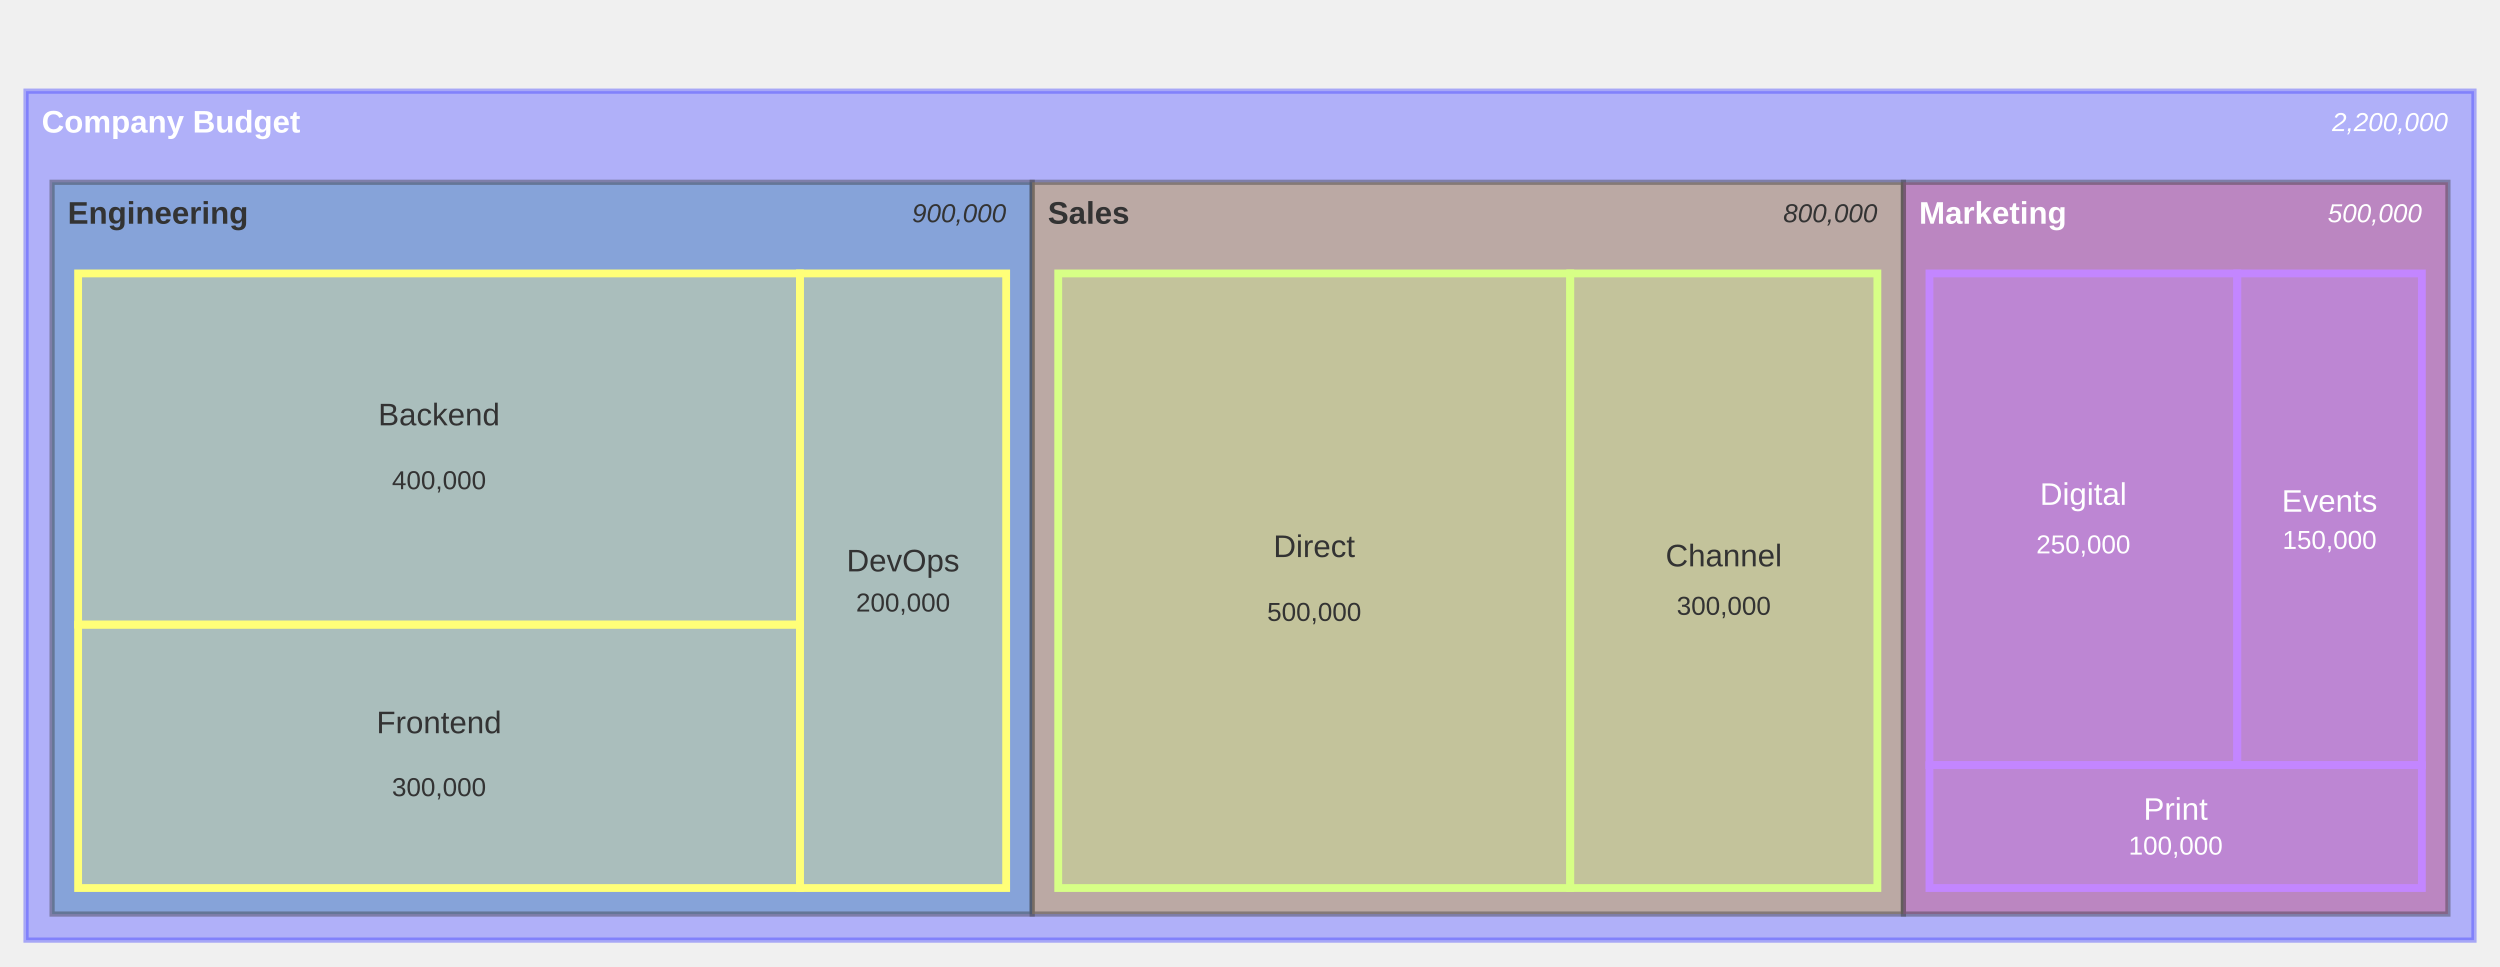
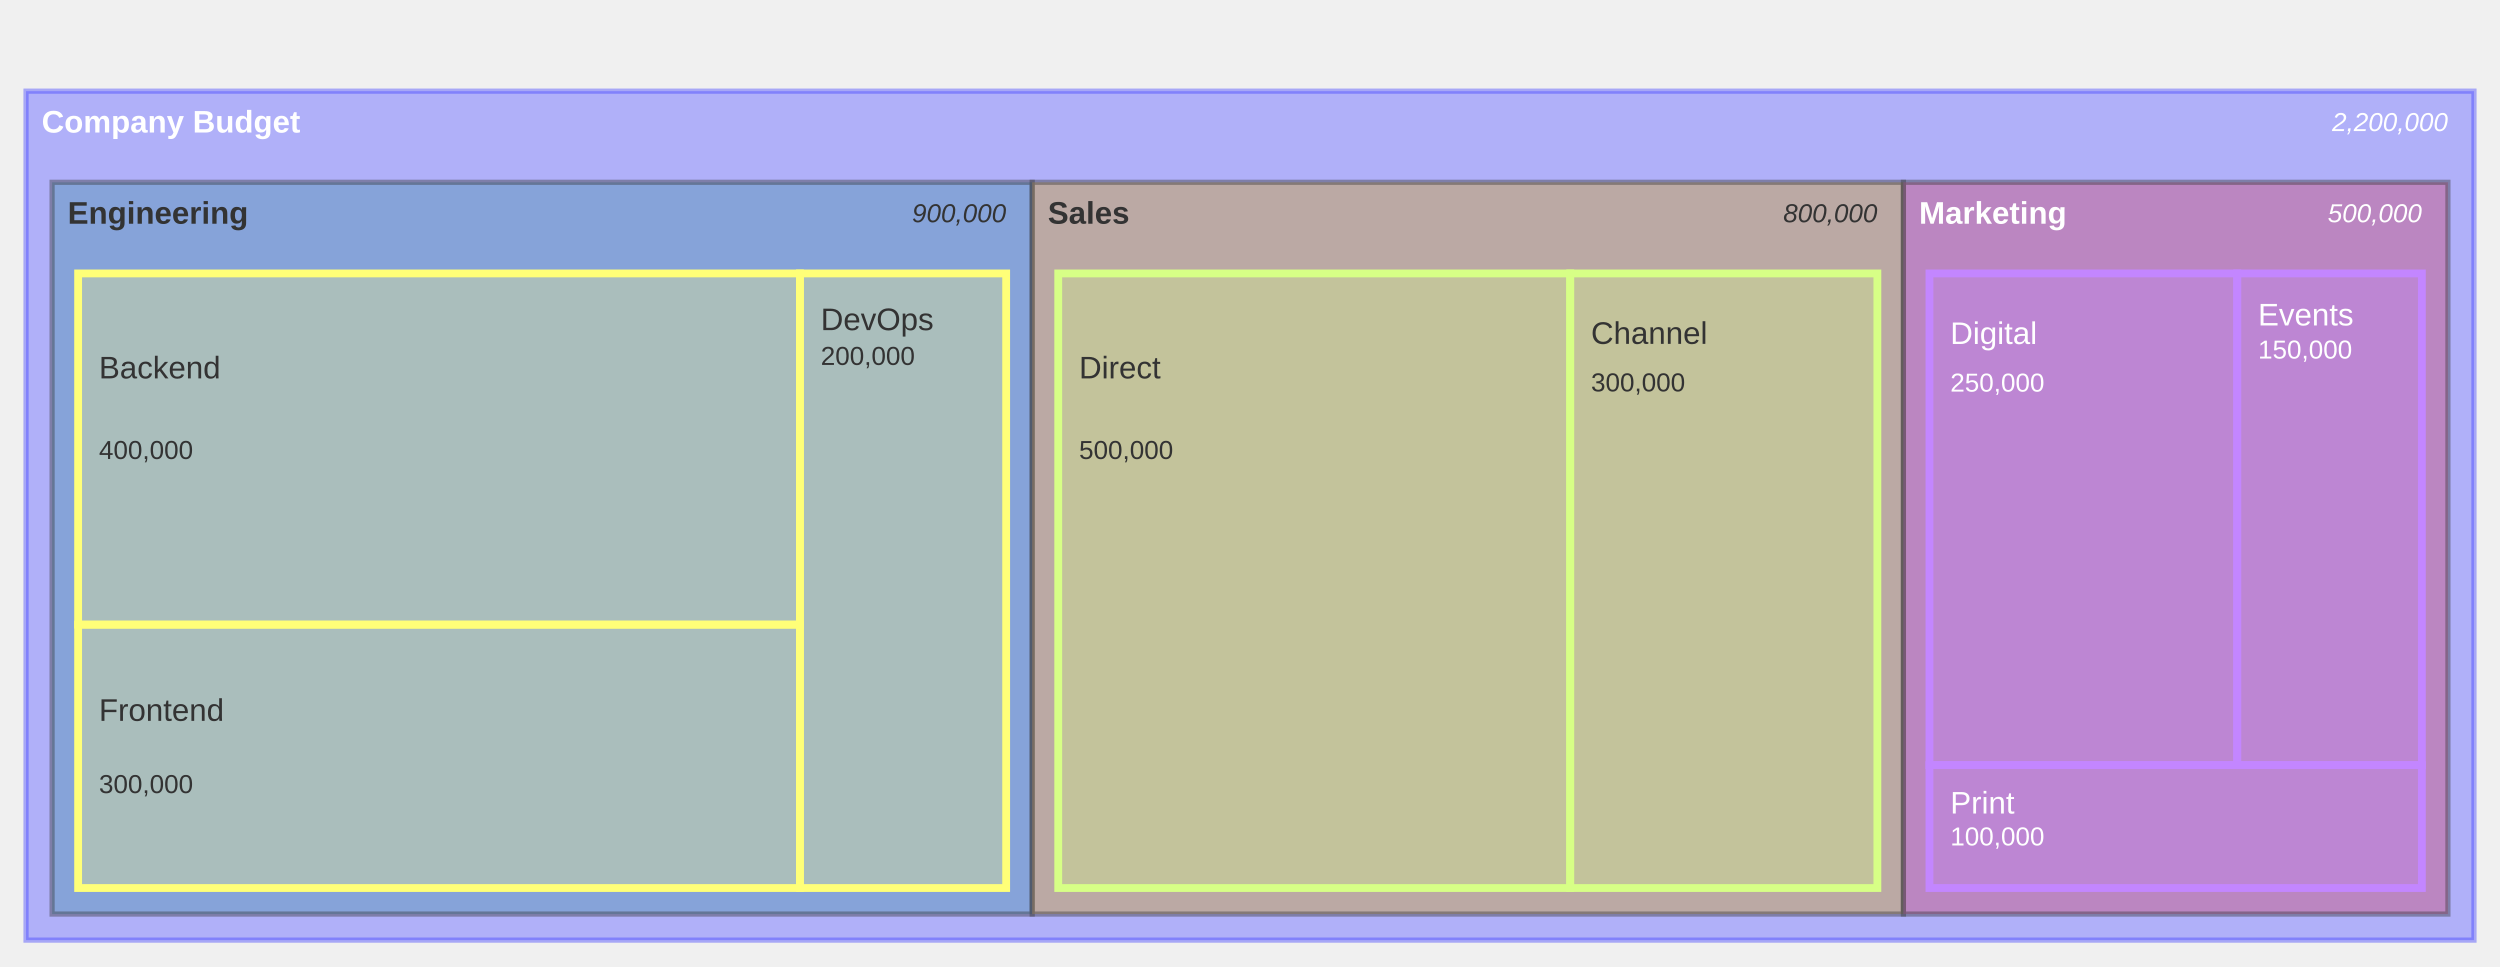
<svg xmlns="http://www.w3.org/2000/svg" width="960" height="371" viewBox="0 0 960 371" class="mermaid">
  <style>

.treemapContainer {
  font-family: trebuchet ms, verdana, arial, sans-serif;
}
.treemapTitle {
  font-size: 14px;
  font-weight: bold;
  fill: #333333;
}
.treemapSection {
  stroke-width: 2px;
}
.treemapSectionHeader {
  fill: none;
}
.treemapSectionLabel {
  font-weight: bold;
}
.treemapSectionValue {
  font-style: italic;
}
.treemapLeaf {
  stroke-width: 3px;
}
.treemapLabel {
  font-size: 12px;
}
.treemapValue {
  font-size: 10px;
}

  </style>
  <g class="root">
    <g class="clusters">

    </g>
    <g class="edgePaths">

    </g>
    <g class="edgeLabels">

    </g>
    <g class="nodes">
      <g class="treemapContainer">
        <g class="treemapSections">
+           <g class="treemapSection">
+             <rect x="0" y="0" width="960" height="25" class="treemapSectionHeader" stroke-width="0.6" fill="none" fill-opacity="0.6" style="display: none;" />
+             <clipPath id="clip-section-0">
+               <rect width="948" height="25" />
+             </clipPath>
+             <rect x="0" y="0" width="960" height="371" class="treemapSection section0" fill="transparent" style="display: none;" fill-opacity="0.6" stroke="transparent" stroke-width="2" stroke-opacity="0.4" />
+             <text x="6" y="12.5" class="treemapSectionLabel" dominant-baseline="middle" font-weight="bold" style="display: none;" />
+             <text x="950" y="12.5" class="treemapSectionValue" dominant-baseline="middle" text-anchor="end" font-style="italic" style="display: none;">2,200,000</text>
+           </g>
          <g class="treemapSection section-0">
-             <rect x="10" y="35" width="940" height="326" class="treemapSection section-0" fill="hsl(240, 100%, 76.275%)" fill-opacity="0.6" stroke="hsl(240, 100%, 61.275%)" stroke-opacity="0.4" stroke-width="2" />
-             <rect x="10" y="35" width="940" height="25" class="treemapSectionHeader" fill="none" stroke-width="0" />
-             <clipPath id="clip-section-0">
+             <rect x="10" y="35" width="940" height="326" class="treemapSection section-0" fill-opacity="0.6" stroke="hsl(240, 100%, 61.275%)" fill="hsl(240, 100%, 76.275%)" stroke-opacity="0.4" stroke-width="2" />
+             <rect x="10" y="35" width="940" height="25" class="treemapSectionHeader" stroke-width="0" fill="none" />
+             <clipPath id="clip-section-1">
              <rect width="928" height="25" />
            </clipPath>
-             <text x="16" y="47.5" class="treemapSectionLabel section-0" font-weight="bold" fill="#ffffff" dominant-baseline="middle" font-size="12px">Company Budget</text>
-             <text x="940" y="47.5" class="treemapSectionValue section-0" font-style="italic" font-size="10px" dominant-baseline="middle" text-anchor="end" fill="#ffffff">2,200,000</text>
+             <text x="16" y="47.5" class="treemapSectionLabel section-0" dominant-baseline="middle" font-size="12px" fill="#ffffff" font-weight="bold">Company Budget</text>
+             <text x="940" y="47.5" class="treemapSectionValue section-0" dominant-baseline="middle" text-anchor="end" fill="#ffffff" font-size="10px" font-style="italic">2,200,000</text>
          </g>
          <g class="treemapSection section-1 engineering">
-             <rect x="20" y="70" width="376.364" height="281" class="treemapSection section-1" fill="hsl(60, 100%, 73.529%)" stroke-opacity="0.4" style="fill:#6b9bc3;stroke:#333" stroke-width="2" fill-opacity="0.6" stroke="hsl(60, 100%, 48.529%)" />
+             <rect x="20" y="70" width="376.364" height="281" class="treemapSection section-1" stroke="hsl(60, 100%, 48.529%)" fill-opacity="0.6" stroke-opacity="0.4" stroke-width="2" fill="hsl(60, 100%, 73.529%)" style="fill:#6b9bc3;stroke:#333" />
            <rect x="20" y="70" width="376.364" height="25" class="treemapSectionHeader" stroke-width="0" fill="none" />
-             <clipPath id="clip-section-1">
+             <clipPath id="clip-section-2">
              <rect width="364.364" height="25" />
            </clipPath>
-             <text x="26" y="82.5" class="treemapSectionLabel section-1" fill="#333" dominant-baseline="middle" font-weight="bold" font-size="12px">Engineering</text>
-             <text x="386.364" y="82.5" class="treemapSectionValue section-1" text-anchor="end" font-size="10px" fill="#333" font-style="italic" dominant-baseline="middle">900,000</text>
+             <text x="26" y="82.5" class="treemapSectionLabel section-1" font-size="12px" dominant-baseline="middle" font-weight="bold" fill="#333">Engineering</text>
+             <text x="386.364" y="82.5" class="treemapSectionValue section-1" font-size="10px" text-anchor="end" font-style="italic" dominant-baseline="middle" fill="#333">900,000</text>
          </g>
          <g class="treemapSection section-2 sales">
-             <rect x="396.364" y="70" width="334.545" height="281" class="treemapSection section-2" stroke-opacity="0.4" stroke="hsl(80, 100%, 61.275%)" fill="hsl(80, 100%, 76.275%)" fill-opacity="0.6" stroke-width="2" style="fill:#c3a66b;stroke:#333" />
-             <rect x="396.364" y="70" width="334.545" height="25" class="treemapSectionHeader" fill="none" stroke-width="0" />
-             <clipPath id="clip-section-2">
+             <rect x="396.364" y="70" width="334.545" height="281" class="treemapSection section-2" stroke="hsl(80, 100%, 61.275%)" fill="hsl(80, 100%, 76.275%)" stroke-width="2" stroke-opacity="0.4" fill-opacity="0.6" style="fill:#c3a66b;stroke:#333" />
+             <rect x="396.364" y="70" width="334.545" height="25" class="treemapSectionHeader" stroke-width="0" fill="none" />
+             <clipPath id="clip-section-3">
              <rect width="322.545" height="25" />
            </clipPath>
-             <text x="402.364" y="82.5" class="treemapSectionLabel section-2" dominant-baseline="middle" font-size="12px" font-weight="bold" fill="#333">Sales</text>
-             <text x="720.909" y="82.5" class="treemapSectionValue section-2" dominant-baseline="middle" font-size="10px" fill="#333" font-style="italic" text-anchor="end">800,000</text>
+             <text x="402.364" y="82.5" class="treemapSectionLabel section-2" font-weight="bold" font-size="12px" dominant-baseline="middle" fill="#333">Sales</text>
+             <text x="720.909" y="82.5" class="treemapSectionValue section-2" font-size="10px" text-anchor="end" dominant-baseline="middle" fill="#333" font-style="italic">800,000</text>
          </g>
          <g class="treemapSection section-3 marketing">
-             <rect x="730.909" y="70" width="209.091" height="281" class="treemapSection section-3" fill="hsl(270, 100%, 76.275%)" stroke-width="2" fill-opacity="0.6" style="fill:#c36b9b;stroke:#333" stroke="hsl(270, 100%, 61.275%)" stroke-opacity="0.4" />
+             <rect x="730.909" y="70" width="209.091" height="281" class="treemapSection section-3" fill="hsl(270, 100%, 76.275%)" style="fill:#c36b9b;stroke:#333" fill-opacity="0.6" stroke-opacity="0.4" stroke="hsl(270, 100%, 61.275%)" stroke-width="2" />
            <rect x="730.909" y="70" width="209.091" height="25" class="treemapSectionHeader" stroke-width="0" fill="none" />
-             <clipPath id="clip-section-3">
+             <clipPath id="clip-section-4">
              <rect width="197.091" height="25" />
            </clipPath>
-             <text x="736.909" y="82.5" class="treemapSectionLabel section-3" fill="#ffffff" font-size="12px" dominant-baseline="middle" font-weight="bold">Marketing</text>
-             <text x="930" y="82.5" class="treemapSectionValue section-3" font-style="italic" text-anchor="end" fill="#ffffff" dominant-baseline="middle" font-size="10px">500,000</text>
+             <text x="736.909" y="82.5" class="treemapSectionLabel section-3" fill="#ffffff" font-size="12px" font-weight="bold" dominant-baseline="middle">Marketing</text>
+             <text x="930" y="82.5" class="treemapSectionValue section-3" font-size="10px" fill="#ffffff" dominant-baseline="middle" text-anchor="end" font-style="italic">500,000</text>
          </g>
        </g>
        <g class="treemapLeaves">
          <g class="treemapNode treemapLeafGroup section-1">
-             <rect x="30" y="105" width="277.172" height="134.857" class="treemapLeaf section-1" fill-opacity="0.3" fill="hsl(60, 100%, 73.529%)" stroke-width="3" stroke="hsl(60, 100%, 73.529%)" />
+             <rect x="30" y="105" width="277.172" height="134.857" class="treemapLeaf section-1" stroke="hsl(60, 100%, 73.529%)" stroke-width="3" fill="hsl(60, 100%, 73.529%)" fill-opacity="0.3" />
            <clipPath id="clip-leaf-0">
              <rect x="32" y="107" width="273.172" height="130.857" />
            </clipPath>
-             <text x="168.586" y="159.929" class="treemapLabel section-1" clip-path="url(#clip-leaf-0)" fill="#333" text-anchor="middle" dominant-baseline="middle" font-size="38px">Backend</text>
-             <text x="168.586" y="180.929" class="treemapValue section-1" dominant-baseline="hanging" fill="#333" font-size="23px" text-anchor="middle" clip-path="url(#clip-leaf-0)">400,000</text>
+             <text x="38" y="145.3" class="treemapLabel section-1" clip-path="url(#clip-leaf-0)" fill="#333" dominant-baseline="auto" font-size="38px" text-anchor="start">Backend</text>
+             <text x="38" y="176.25" class="treemapValue section-1" dominant-baseline="auto" font-size="23px" fill="#333" text-anchor="start" clip-path="url(#clip-leaf-0)">400,000</text>
          </g>
          <g class="treemapNode treemapLeafGroup section-1">
-             <rect x="30" y="239.857" width="277.172" height="101.143" class="treemapLeaf section-1" stroke-width="3" fill="hsl(60, 100%, 73.529%)" stroke="hsl(60, 100%, 73.529%)" fill-opacity="0.3" />
+             <rect x="30" y="239.857" width="277.172" height="101.143" class="treemapLeaf section-1" fill-opacity="0.3" fill="hsl(60, 100%, 73.529%)" stroke="hsl(60, 100%, 73.529%)" stroke-width="3" />
            <clipPath id="clip-leaf-1">
              <rect x="32" y="241.857" width="273.172" height="97.143" />
            </clipPath>
-             <text x="168.586" y="278.153" class="treemapLabel section-1" font-size="37.257px" text-anchor="middle" clip-path="url(#clip-leaf-1)" fill="#333" dominant-baseline="middle">Frontend</text>
-             <text x="168.586" y="298.782" class="treemapValue section-1" clip-path="url(#clip-leaf-1)" fill="#333" font-size="22.55px" dominant-baseline="hanging" text-anchor="middle">300,000</text>
+             <text x="38" y="276.806" class="treemapLabel section-1" dominant-baseline="auto" font-size="34.057px" fill="#333" clip-path="url(#clip-leaf-1)" text-anchor="start">Frontend</text>
+             <text x="38" y="304.544" class="treemapValue section-1" text-anchor="start" font-size="20.614px" dominant-baseline="auto" fill="#333" clip-path="url(#clip-leaf-1)">300,000</text>
          </g>
          <g class="treemapNode treemapLeafGroup section-1">
-             <rect x="307.172" y="105" width="79.192" height="236" class="treemapLeaf section-1" stroke-width="3" fill-opacity="0.3" fill="hsl(60, 100%, 73.529%)" stroke="hsl(60, 100%, 73.529%)" />
+             <rect x="307.172" y="105" width="79.192" height="236" class="treemapLeaf section-1" fill-opacity="0.3" stroke="hsl(60, 100%, 73.529%)" fill="hsl(60, 100%, 73.529%)" stroke-width="3" />
            <clipPath id="clip-leaf-2">
              <rect x="309.172" y="107" width="75.192" height="232" />
            </clipPath>
-             <text x="346.768" y="216.015" class="treemapLabel section-1" text-anchor="middle" clip-path="url(#clip-leaf-2)" font-size="19.776px" fill="#333" dominant-baseline="middle">DevOps</text>
-             <text x="346.768" y="227.903" class="treemapValue section-1" font-size="11.969px" clip-path="url(#clip-leaf-2)" text-anchor="middle" dominant-baseline="hanging" fill="#333">200,000</text>
+             <text x="315.172" y="126.773" class="treemapLabel section-1" clip-path="url(#clip-leaf-2)" text-anchor="start" font-size="16.203px" dominant-baseline="auto" fill="#333">DevOps</text>
+             <text x="315.172" y="140.134" class="treemapValue section-1" text-anchor="start" clip-path="url(#clip-leaf-2)" fill="#333" dominant-baseline="auto" font-size="10px">200,000</text>
          </g>
          <g class="treemapNode treemapLeafGroup section-2">
-             <rect x="406.364" y="105" width="196.591" height="236" class="treemapLeaf section-2" fill="hsl(80, 100%, 76.275%)" fill-opacity="0.3" stroke-width="3" stroke="hsl(80, 100%, 76.275%)" />
+             <rect x="406.364" y="105" width="196.591" height="236" class="treemapLeaf section-2" fill="hsl(80, 100%, 76.275%)" stroke="hsl(80, 100%, 76.275%)" fill-opacity="0.3" stroke-width="3" />
            <clipPath id="clip-leaf-3">
              <rect x="408.364" y="107" width="192.591" height="232" />
            </clipPath>
-             <text x="504.659" y="210.5" class="treemapLabel section-2" dominant-baseline="middle" clip-path="url(#clip-leaf-3)" font-size="38px" text-anchor="middle" fill="#333">Direct</text>
-             <text x="504.659" y="231.5" class="treemapValue section-2" fill="#333" dominant-baseline="hanging" text-anchor="middle" font-size="23px" clip-path="url(#clip-leaf-3)">500,000</text>
+             <text x="414.364" y="145.3" class="treemapLabel section-2" clip-path="url(#clip-leaf-3)" dominant-baseline="auto" fill="#333" font-size="38px" text-anchor="start">Direct</text>
+             <text x="414.364" y="176.25" class="treemapValue section-2" text-anchor="start" fill="#333" font-size="23px" clip-path="url(#clip-leaf-3)" dominant-baseline="auto">500,000</text>
          </g>
          <g class="treemapNode treemapLeafGroup section-2">
-             <rect x="602.955" y="105" width="117.955" height="236" class="treemapLeaf section-2" fill-opacity="0.3" stroke-width="3" fill="hsl(80, 100%, 76.275%)" stroke="hsl(80, 100%, 76.275%)" />
+             <rect x="602.955" y="105" width="117.955" height="236" class="treemapLeaf section-2" fill-opacity="0.3" stroke="hsl(80, 100%, 76.275%)" stroke-width="3" fill="hsl(80, 100%, 76.275%)" />
            <clipPath id="clip-leaf-4">
              <rect x="604.955" y="107" width="113.955" height="232" />
            </clipPath>
-             <text x="661.932" y="214.077" class="treemapLabel section-2" clip-path="url(#clip-leaf-4)" dominant-baseline="middle" fill="#333" font-size="26.18px" text-anchor="middle">Channel</text>
-             <text x="661.932" y="229.167" class="treemapValue section-2" font-size="15.846px" dominant-baseline="hanging" clip-path="url(#clip-leaf-4)" fill="#333" text-anchor="middle">300,000</text>
+             <text x="610.955" y="132.046" class="treemapLabel section-2" clip-path="url(#clip-leaf-4)" text-anchor="start" dominant-baseline="auto" fill="#333" font-size="22.408px">Channel</text>
+             <text x="610.955" y="150.297" class="treemapValue section-2" text-anchor="start" font-size="13.562px" fill="#333" dominant-baseline="auto" clip-path="url(#clip-leaf-4)">300,000</text>
          </g>
          <g class="treemapNode treemapLeafGroup section-3">
-             <rect x="740.909" y="105" width="118.182" height="188.8" class="treemapLeaf section-3" stroke="hsl(270, 100%, 76.275%)" fill-opacity="0.3" stroke-width="3" fill="hsl(270, 100%, 76.275%)" />
+             <rect x="740.909" y="105" width="118.182" height="188.8" class="treemapLeaf section-3" fill-opacity="0.3" fill="hsl(270, 100%, 76.275%)" stroke-width="3" stroke="hsl(270, 100%, 76.275%)" />
            <clipPath id="clip-leaf-5">
              <rect x="742.909" y="107" width="114.182" height="184.8" />
            </clipPath>
-             <text x="800" y="190.461" class="treemapLabel section-3" clip-path="url(#clip-leaf-5)" fill="#ffffff" dominant-baseline="middle" text-anchor="middle" font-size="26.234px">Digital</text>
-             <text x="800" y="205.578" class="treemapValue section-3" fill="#ffffff" dominant-baseline="hanging" clip-path="url(#clip-leaf-5)" font-size="15.878px" text-anchor="middle">250,000</text>
+             <text x="748.909" y="132.089" class="treemapLabel section-3" font-size="22.458px" fill="#ffffff" text-anchor="start" clip-path="url(#clip-leaf-5)" dominant-baseline="auto">Digital</text>
+             <text x="748.909" y="150.38" class="treemapValue section-3" dominant-baseline="auto" text-anchor="start" font-size="13.593px" fill="rgb(255, 255, 255)" clip-path="url(#clip-leaf-5)">250,000</text>
          </g>
          <g class="treemapNode treemapLeafGroup section-3">
-             <rect x="859.091" y="105" width="70.909" height="188.8" class="treemapLeaf section-3" fill-opacity="0.3" fill="hsl(270, 100%, 76.275%)" stroke="hsl(270, 100%, 76.275%)" stroke-width="3" />
+             <rect x="859.091" y="105" width="70.909" height="188.8" class="treemapLeaf section-3" fill-opacity="0.3" stroke="hsl(270, 100%, 76.275%)" fill="hsl(270, 100%, 76.275%)" stroke-width="3" />
            <clipPath id="clip-leaf-6">
              <rect x="861.091" y="107" width="66.909" height="184.8" />
            </clipPath>
-             <text x="894.545" y="193.112" class="treemapLabel section-3" font-size="17.475px" clip-path="url(#clip-leaf-6)" text-anchor="middle" dominant-baseline="middle" fill="#ffffff">Events</text>
-             <text x="894.545" y="203.849" class="treemapValue section-3" dominant-baseline="hanging" clip-path="url(#clip-leaf-6)" fill="#ffffff" font-size="10.577px" text-anchor="middle">150,000</text>
+             <text x="867.091" y="124.967" class="treemapLabel section-3" clip-path="url(#clip-leaf-6)" text-anchor="start" dominant-baseline="auto" font-size="14.079px" fill="#ffffff">Events</text>
+             <text x="867.091" y="137.691" class="treemapValue section-3" text-anchor="start" font-size="10px" clip-path="url(#clip-leaf-6)" fill="rgb(255, 255, 255)" dominant-baseline="auto">150,000</text>
          </g>
          <g class="treemapNode treemapLeafGroup section-3">
-             <rect x="740.909" y="293.8" width="189.091" height="47.2" class="treemapLeaf section-3" fill="hsl(270, 100%, 76.275%)" fill-opacity="0.3" stroke-width="3" stroke="hsl(270, 100%, 76.275%)" />
+             <rect x="740.909" y="293.8" width="189.091" height="47.2" class="treemapLeaf section-3" stroke-width="3" fill-opacity="0.3" stroke="hsl(270, 100%, 76.275%)" fill="hsl(270, 100%, 76.275%)" />
            <clipPath id="clip-leaf-7">
              <rect x="742.909" y="295.8" width="185.091" height="43.2" />
            </clipPath>
-             <text x="835.455" y="311.4" class="treemapLabel section-3" text-anchor="middle" dominant-baseline="middle" font-size="15.68px" clip-path="url(#clip-leaf-7)" fill="#ffffff">Print</text>
-             <text x="835.455" y="321.24" class="treemapValue section-3" text-anchor="middle" font-size="10px" clip-path="url(#clip-leaf-7)" fill="#ffffff" dominant-baseline="hanging">100,000</text>
+             <text x="748.909" y="312.408" class="treemapLabel section-3" text-anchor="start" font-size="12.48px" fill="#ffffff" clip-path="url(#clip-leaf-7)" dominant-baseline="auto">Print</text>
+             <text x="748.909" y="324.652" class="treemapValue section-3" font-size="10px" text-anchor="start" clip-path="url(#clip-leaf-7)" dominant-baseline="auto" fill="rgb(255, 255, 255)">100,000</text>
          </g>
        </g>
-         <text x="950" y="12.5" class="treemapSectionValue" style="display: none;" font-style="italic" dominant-baseline="middle" text-anchor="end">2,200,000</text>
      </g>
    </g>
  </g>
</svg>
